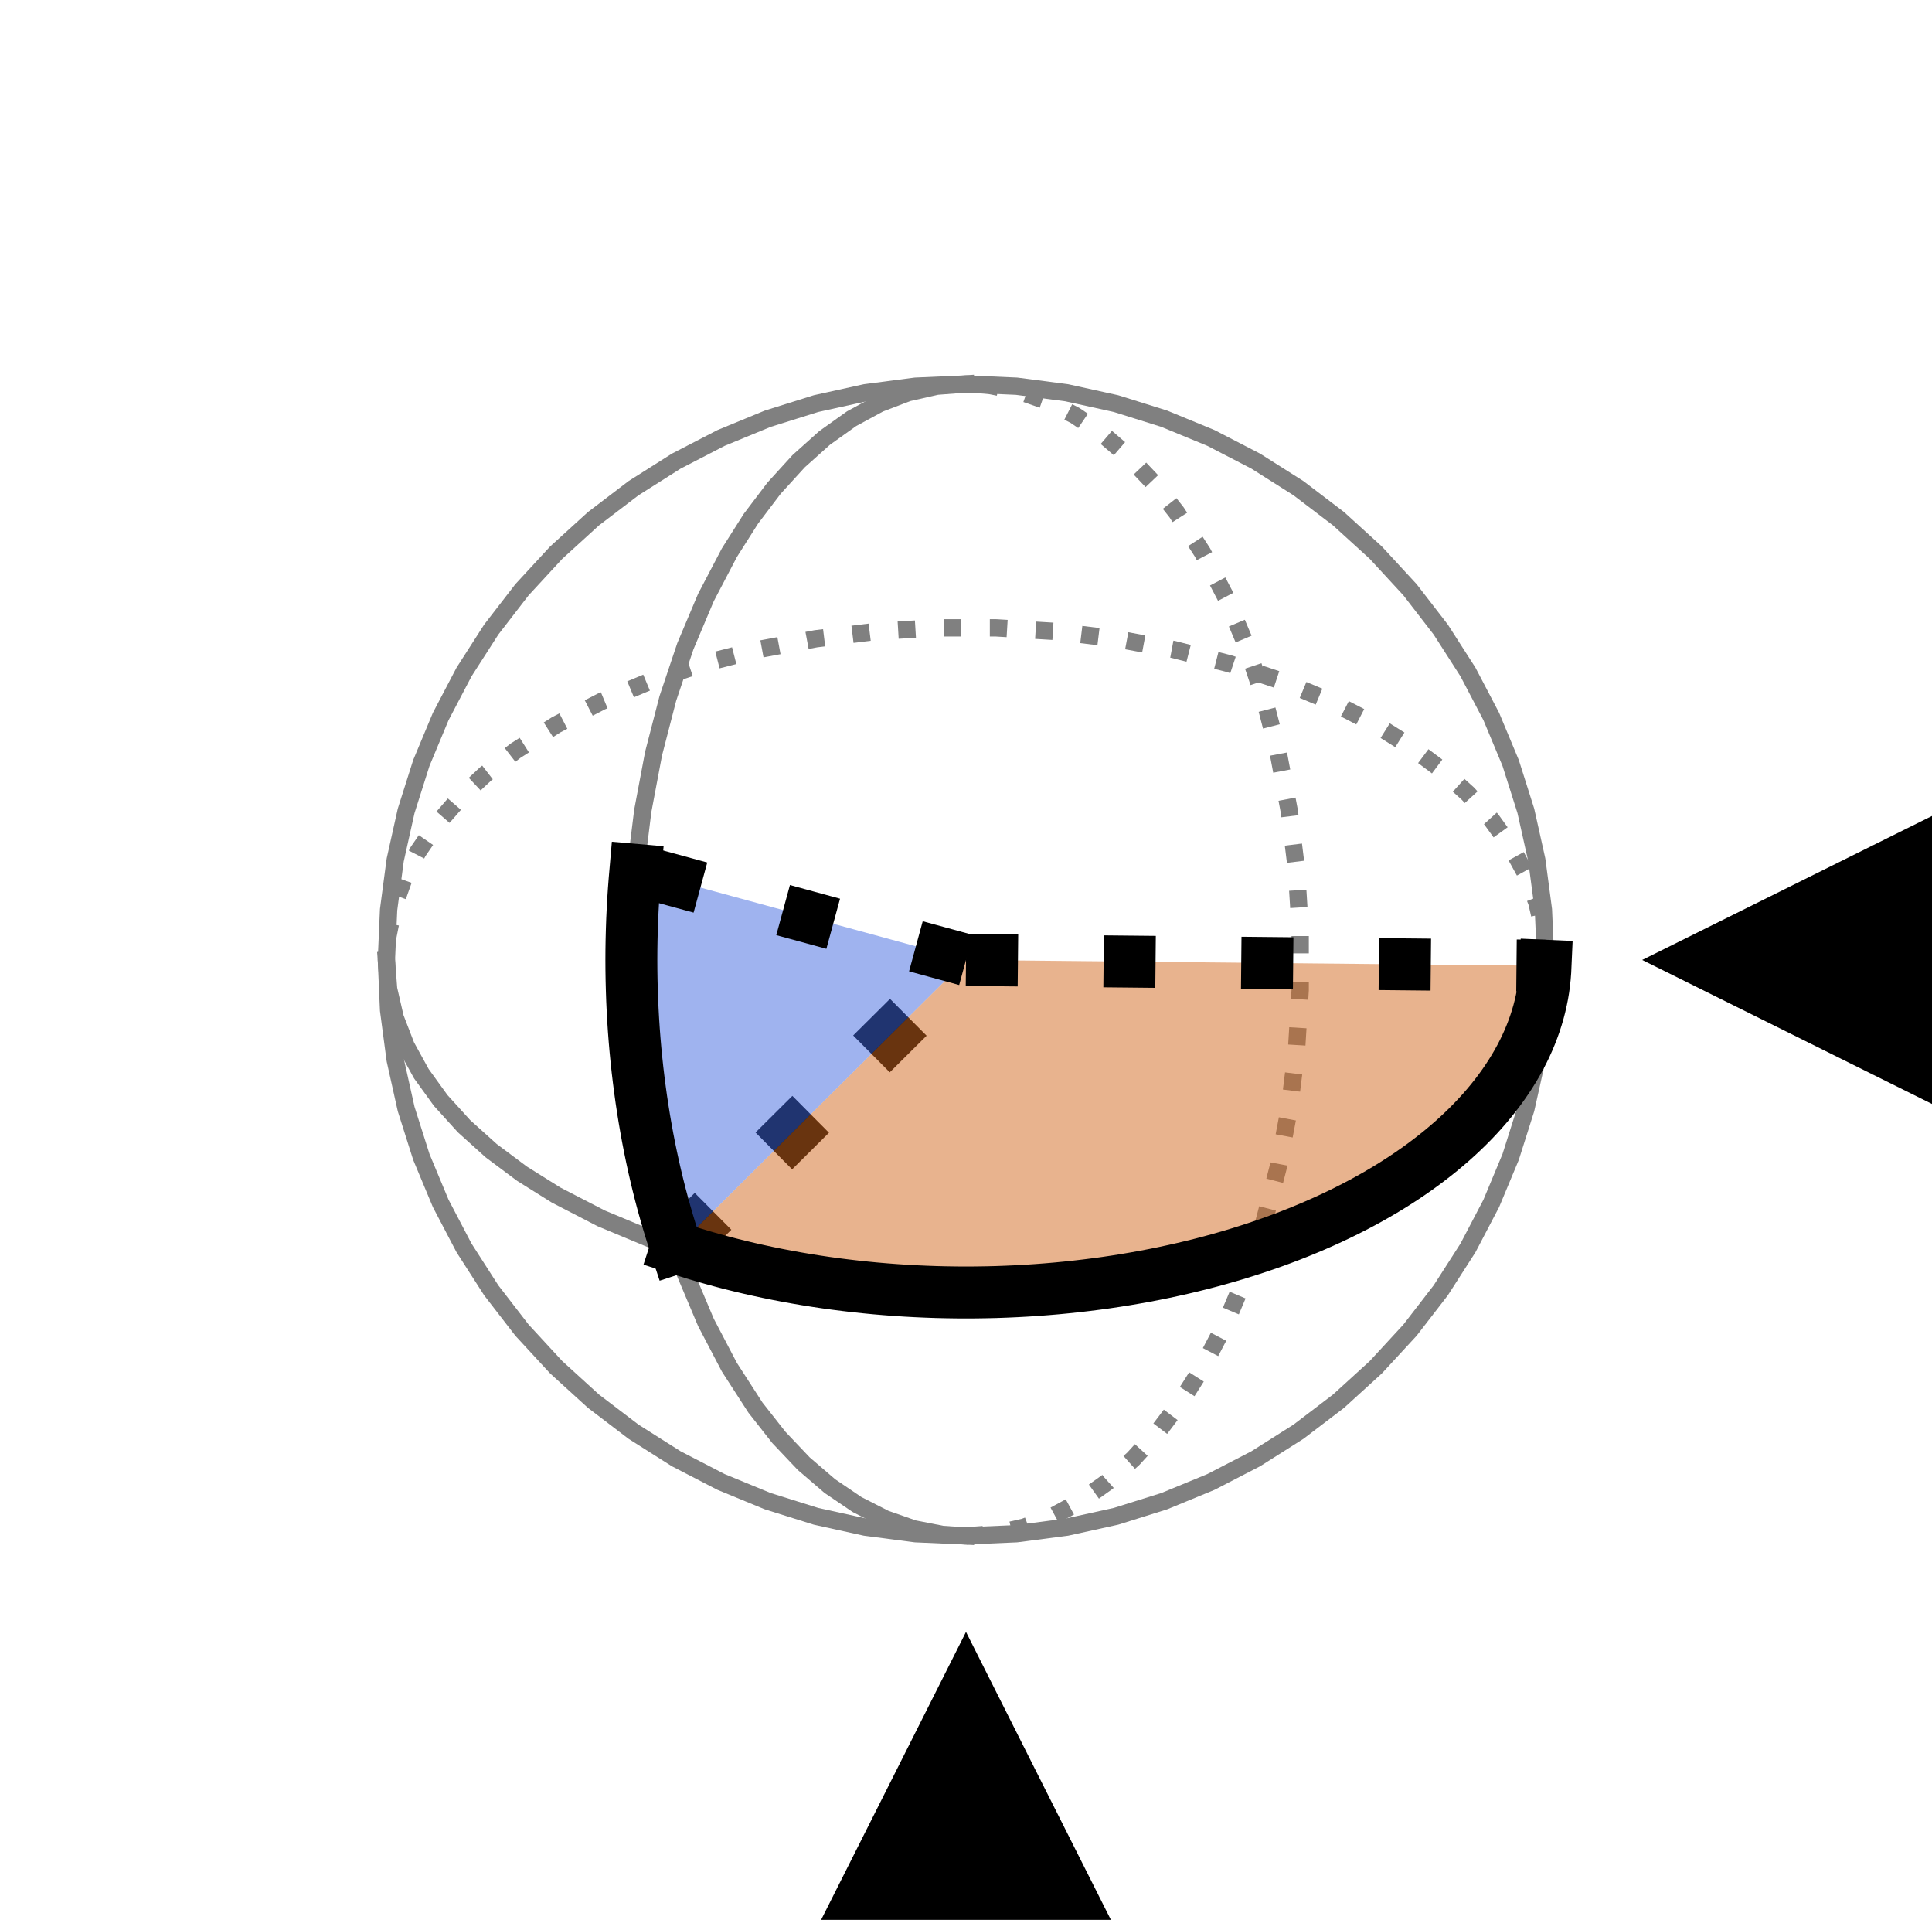
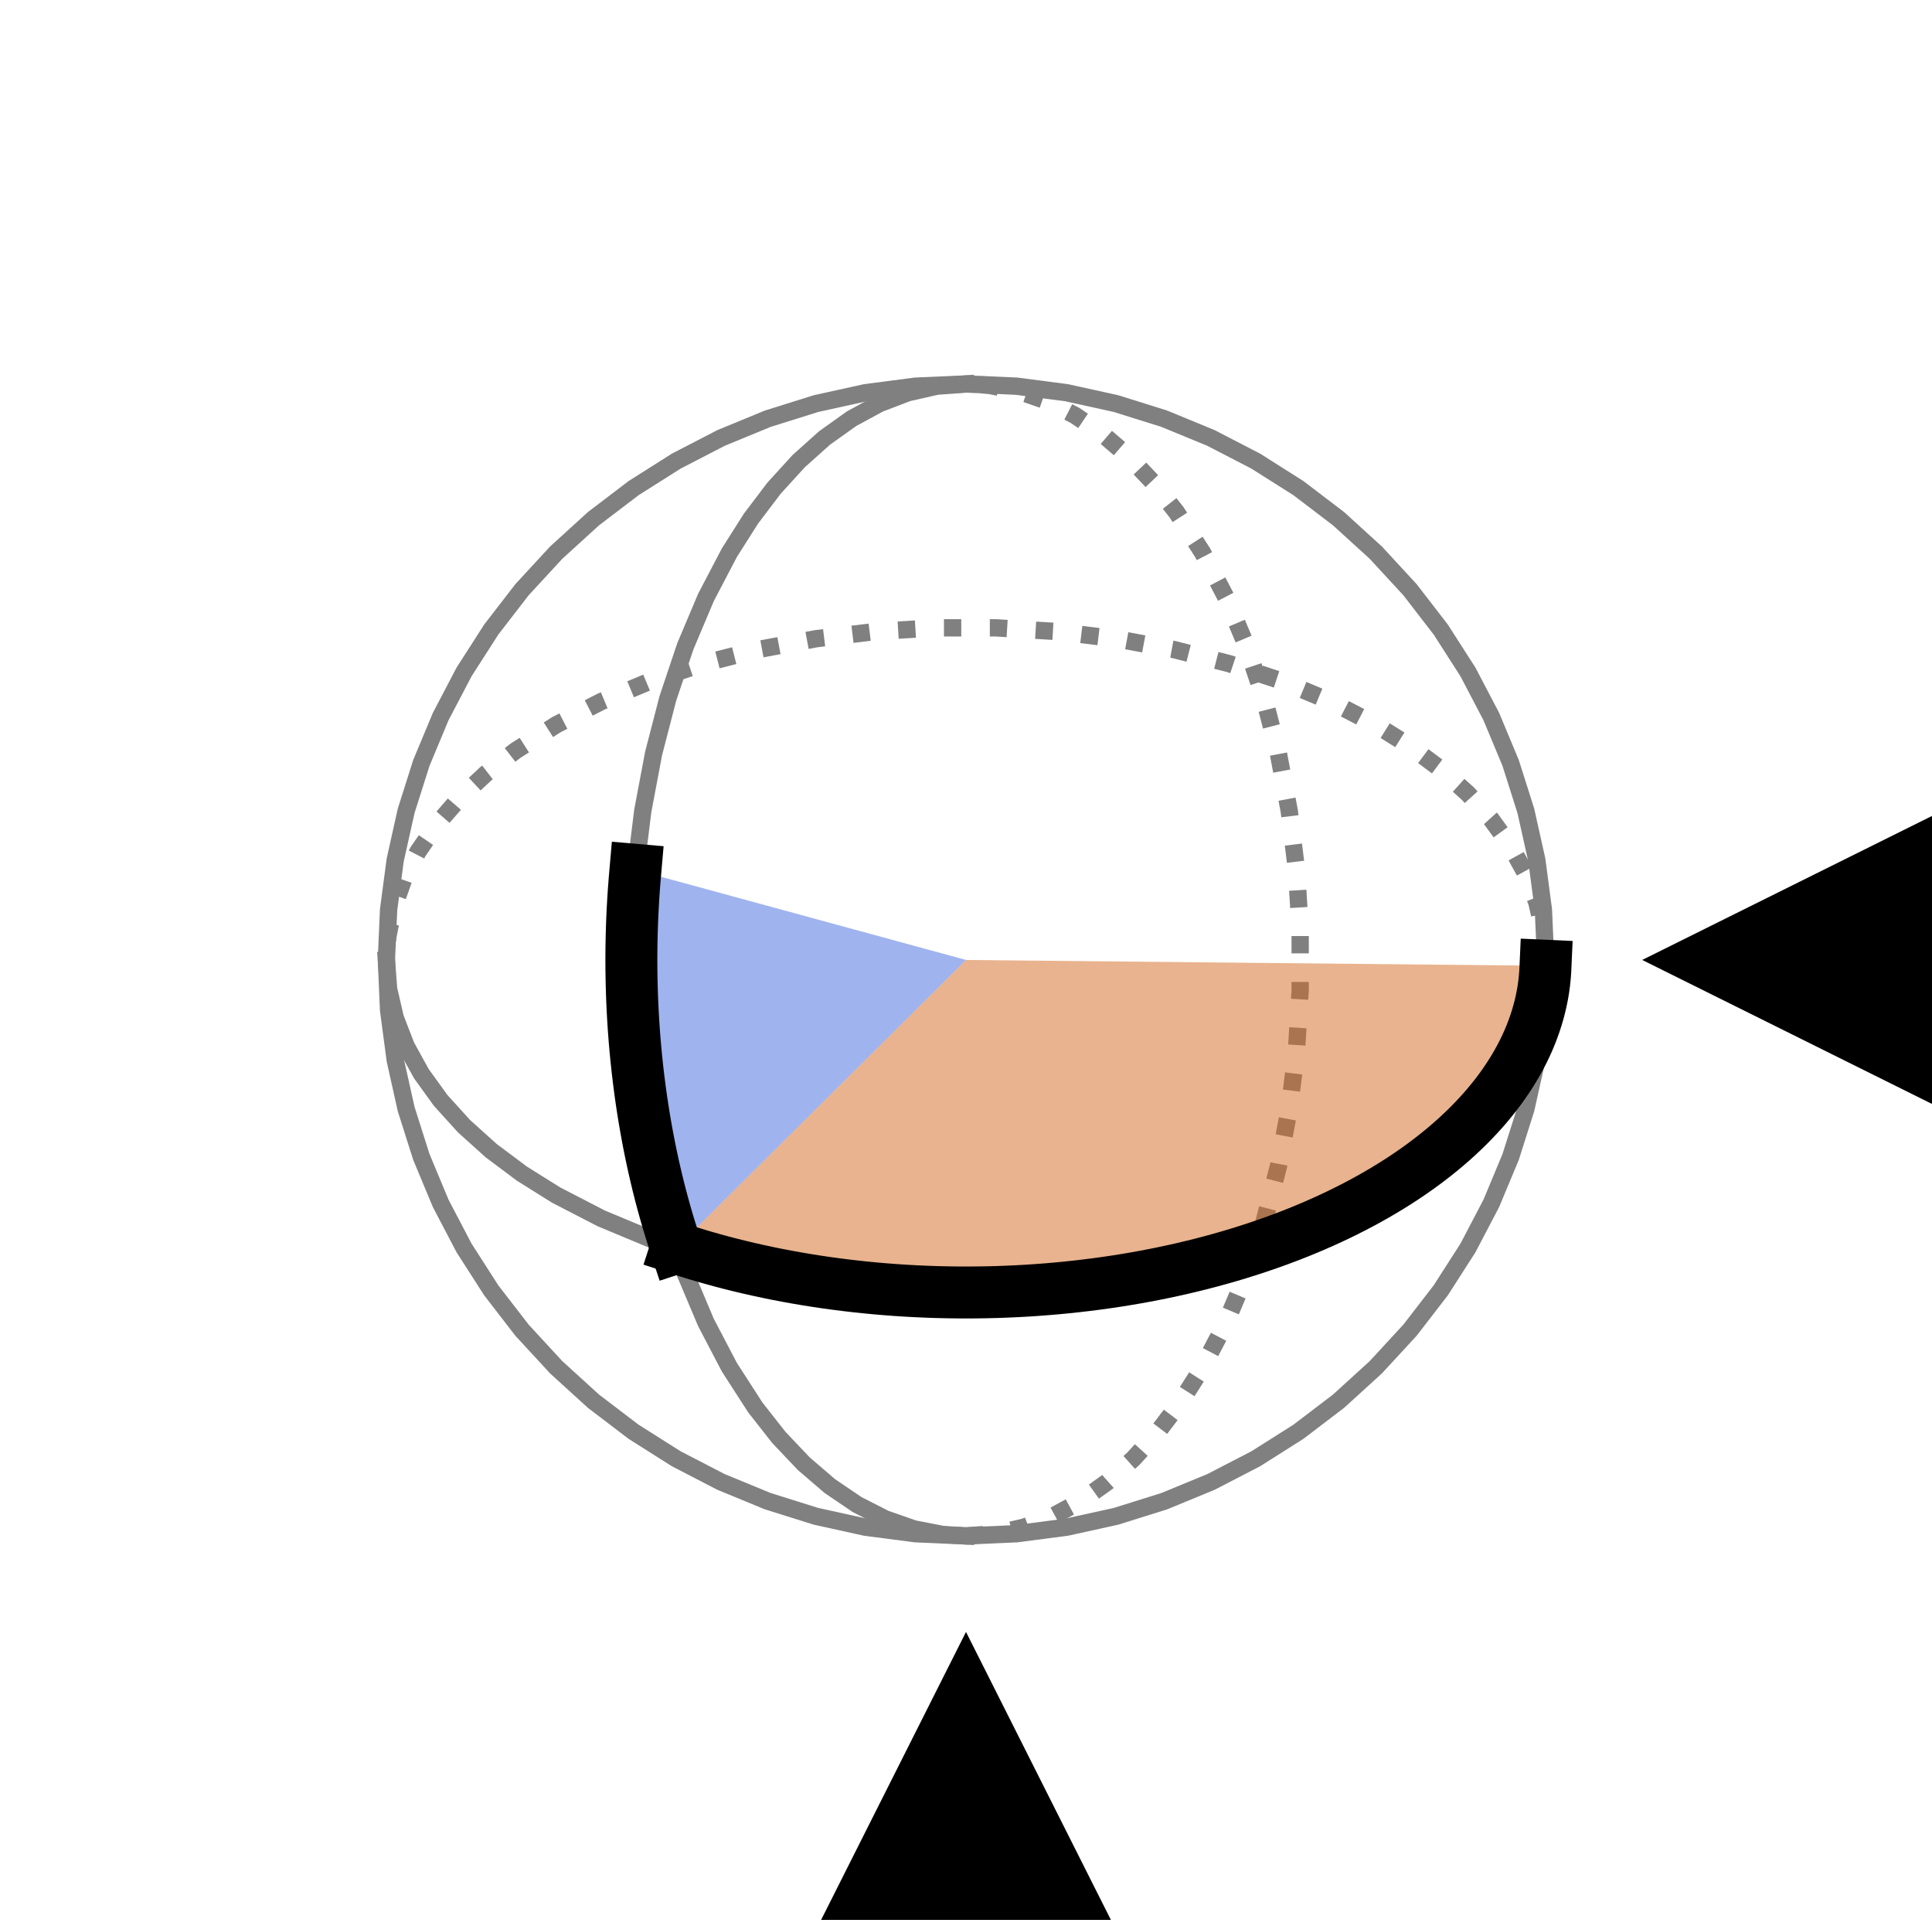
<svg xmlns="http://www.w3.org/2000/svg" xmlns:xlink="http://www.w3.org/1999/xlink" height="110.88pt" version="1.1" viewBox="0 0 111.6 110.88" width="111.6pt">
  <defs>
    <style type="text/css">
            *{stroke-linecap:butt;stroke-linejoin:round;}
        </style>
  </defs>
  <g id="figure_1">
    <g id="patch_1">
      <path d="M 0 110.88 L 111.6 110.88 L 111.6 0 L 0 0 z" style="fill:none;" />
    </g>
    <g id="axes_1">
      <g id="line2d_1">
-         <path clip-path="url(#pe282746fa3)" d="M 89.28 55.44 L 89.153 53.766 L 88.771 52.105 L 88.139 50.469 L 87.261 48.872 L 86.143 47.324 L 84.795 45.838 L 83.225 44.424 L 81.447 43.095 L 79.474 41.86 L 76.87 40.515 L 74.035 39.333 L 71 38.328 L 67.798 37.511 L 64.465 36.889 L 61.037 36.471 L 57.552 36.261 L 54.048 36.261 L 50.563 36.471 L 47.135 36.889 L 43.802 37.511 L 40.6 38.328 L 37.565 39.333 L 34.73 40.515 L 32.126 41.86 L 29.781 43.354 L 28.044 44.701 L 26.518 46.129 L 25.214 47.629 L 24.144 49.187 L 23.314 50.794 L 22.732 52.436 L 22.402 54.1 L 22.325 55.105 L 22.325 55.105 " style="fill:none;stroke:#808080;stroke-dasharray:1,1.65;stroke-dashoffset:0;" />
+         <path clip-path="url(#pa6cee4a579)" d="M 89.28 55.44 L 89.153 53.766 L 88.771 52.105 L 88.139 50.469 L 87.261 48.872 L 86.143 47.324 L 84.795 45.838 L 83.225 44.424 L 81.447 43.095 L 79.474 41.86 L 76.87 40.515 L 74.035 39.333 L 71 38.328 L 67.798 37.511 L 64.465 36.889 L 61.037 36.471 L 57.552 36.261 L 54.048 36.261 L 50.563 36.471 L 47.135 36.889 L 43.802 37.511 L 40.6 38.328 L 37.565 39.333 L 34.73 40.515 L 32.126 41.86 L 29.781 43.354 L 28.044 44.701 L 26.518 46.129 L 25.214 47.629 L 24.144 49.187 L 23.314 50.794 L 22.732 52.436 L 22.402 54.1 L 22.325 55.105 L 22.325 55.105 " style="fill:none;stroke:#808080;stroke-dasharray:1,1.65;stroke-dashoffset:0;" />
      </g>
      <g id="line2d_2">
-         <path clip-path="url(#pe282746fa3)" d="M 22.32 55.44 L 22.447 57.114 L 22.829 58.775 L 23.461 60.411 L 24.339 62.008 L 25.457 63.556 L 26.805 65.042 L 28.375 66.456 L 30.153 67.785 L 32.126 69.02 L 34.73 70.365 L 37.565 71.547 L 40.6 72.552 L 43.802 73.369 L 47.135 73.991 L 50.563 74.409 L 54.048 74.619 L 57.552 74.619 L 61.037 74.409 L 64.465 73.991 L 67.798 73.369 L 71 72.552 L 74.035 71.547 L 76.87 70.365 L 79.474 69.02 L 81.819 67.526 L 83.556 66.179 L 85.082 64.751 L 86.386 63.251 L 87.456 61.693 L 88.286 60.086 L 88.868 58.444 L 89.198 56.78 L 89.28 55.44 L 89.28 55.44 " style="fill:none;stroke:#808080;stroke-linecap:square;" />
+         <path clip-path="url(#pa6cee4a579)" d="M 22.32 55.44 L 22.447 57.114 L 22.829 58.775 L 23.461 60.411 L 24.339 62.008 L 25.457 63.556 L 26.805 65.042 L 28.375 66.456 L 30.153 67.785 L 32.126 69.02 L 34.73 70.365 L 37.565 71.547 L 40.6 72.552 L 43.802 73.369 L 47.135 73.991 L 50.563 74.409 L 54.048 74.619 L 57.552 74.619 L 61.037 74.409 L 64.465 73.991 L 67.798 73.369 L 71 72.552 L 74.035 71.547 L 76.87 70.365 L 79.474 69.02 L 81.819 67.526 L 83.556 66.179 L 85.082 64.751 L 86.386 63.251 L 87.456 61.693 L 88.286 60.086 L 88.868 58.444 L 89.198 56.78 L 89.28 55.44 L 89.28 55.44 " style="fill:none;stroke:#808080;stroke-linecap:square;" />
      </g>
      <g id="line2d_3">
-         <path clip-path="url(#pe282746fa3)" d="M 55.8 88.704 L 57.485 88.577 L 59.157 88.199 L 60.803 87.571 L 62.411 86.698 L 63.969 85.587 L 65.465 84.247 L 66.887 82.688 L 68.225 80.922 L 69.468 78.961 L 70.822 76.374 L 72.011 73.557 L 73.023 70.542 L 73.846 67.361 L 74.471 64.049 L 74.892 60.644 L 75.103 57.181 L 75.103 53.699 L 74.892 50.236 L 74.471 46.831 L 73.846 43.519 L 73.023 40.338 L 72.011 37.323 L 70.822 34.506 L 69.468 31.919 L 67.965 29.589 L 66.609 27.863 L 65.171 26.347 L 63.662 25.052 L 62.093 23.988 L 60.476 23.164 L 58.824 22.586 L 57.148 22.257 L 56.137 22.181 L 56.137 22.181 " style="fill:none;stroke:#808080;stroke-dasharray:1,1.65;stroke-dashoffset:0;" />
+         <path clip-path="url(#pa6cee4a579)" d="M 55.8 88.704 L 57.485 88.577 L 59.157 88.199 L 60.803 87.571 L 62.411 86.698 L 63.969 85.587 L 65.465 84.247 L 66.887 82.688 L 68.225 80.922 L 69.468 78.961 L 70.822 76.374 L 72.011 73.557 L 73.023 70.542 L 73.846 67.361 L 74.471 64.049 L 74.892 60.644 L 75.103 57.181 L 75.103 53.699 L 74.892 50.236 L 74.471 46.831 L 73.846 43.519 L 73.023 40.338 L 72.011 37.323 L 70.822 34.506 L 69.468 31.919 L 67.965 29.589 L 66.609 27.863 L 65.171 26.347 L 63.662 25.052 L 62.093 23.988 L 60.476 23.164 L 58.824 22.586 L 57.148 22.257 L 56.137 22.181 L 56.137 22.181 " style="fill:none;stroke:#808080;stroke-dasharray:1,1.65;stroke-dashoffset:0;" />
      </g>
      <g id="line2d_4">
-         <path clip-path="url(#pe282746fa3)" d="M 55.8 22.176 L 54.115 22.303 L 52.443 22.681 L 50.797 23.309 L 49.189 24.182 L 47.631 25.293 L 46.135 26.633 L 44.713 28.192 L 43.375 29.958 L 42.132 31.919 L 40.778 34.506 L 39.589 37.323 L 38.577 40.338 L 37.754 43.519 L 37.129 46.831 L 36.708 50.236 L 36.497 53.699 L 36.497 57.181 L 36.708 60.644 L 37.129 64.049 L 37.754 67.361 L 38.577 70.542 L 39.589 73.557 L 40.778 76.374 L 42.132 78.961 L 43.635 81.291 L 44.991 83.017 L 46.429 84.533 L 47.938 85.828 L 49.507 86.892 L 51.124 87.716 L 52.776 88.294 L 54.452 88.623 L 55.8 88.704 L 55.8 88.704 " style="fill:none;stroke:#808080;stroke-linecap:square;" />
+         <path clip-path="url(#pa6cee4a579)" d="M 55.8 22.176 L 54.115 22.303 L 52.443 22.681 L 50.797 23.309 L 49.189 24.182 L 47.631 25.293 L 46.135 26.633 L 44.713 28.192 L 43.375 29.958 L 42.132 31.919 L 40.778 34.506 L 39.589 37.323 L 38.577 40.338 L 37.754 43.519 L 37.129 46.831 L 36.708 50.236 L 36.497 53.699 L 36.497 57.181 L 36.708 60.644 L 37.129 64.049 L 37.754 67.361 L 38.577 70.542 L 39.589 73.557 L 40.778 76.374 L 42.132 78.961 L 43.635 81.291 L 44.991 83.017 L 46.429 84.533 L 47.938 85.828 L 49.507 86.892 L 51.124 87.716 L 52.776 88.294 L 54.452 88.623 L 55.8 88.704 L 55.8 88.704 " style="fill:none;stroke:#808080;stroke-linecap:square;" />
      </g>
      <g id="line2d_5">
-         <path clip-path="url(#pe282746fa3)" d="M 89.28 55.44 L 89.153 52.541 L 88.771 49.664 L 88.139 46.831 L 87.261 44.063 L 86.143 41.382 L 84.795 38.808 L 83.225 36.361 L 81.447 34.058 L 79.474 31.919 L 77.321 29.958 L 75.003 28.192 L 72.54 26.633 L 69.949 25.293 L 67.251 24.182 L 64.465 23.309 L 61.614 22.681 L 58.718 22.303 L 55.8 22.176 L 52.882 22.303 L 49.986 22.681 L 47.135 23.309 L 44.349 24.182 L 41.651 25.293 L 39.06 26.633 L 36.597 28.192 L 34.279 29.958 L 32.126 31.919 L 30.153 34.058 L 28.375 36.361 L 26.805 38.808 L 25.457 41.382 L 24.339 44.063 L 23.461 46.831 L 22.829 49.664 L 22.447 52.541 L 22.32 55.44 L 22.447 58.339 L 22.829 61.216 L 23.461 64.049 L 24.339 66.817 L 25.457 69.498 L 26.805 72.072 L 28.375 74.519 L 30.153 76.822 L 32.126 78.961 L 34.279 80.922 L 36.597 82.688 L 39.06 84.247 L 41.651 85.587 L 44.349 86.698 L 47.135 87.571 L 49.986 88.199 L 52.882 88.577 L 55.8 88.704 L 58.718 88.577 L 61.614 88.199 L 64.465 87.571 L 67.251 86.698 L 69.949 85.587 L 72.54 84.247 L 75.003 82.688 L 77.321 80.922 L 79.474 78.961 L 81.447 76.822 L 83.225 74.519 L 84.795 72.072 L 86.143 69.498 L 87.261 66.817 L 88.139 64.049 L 88.771 61.216 L 89.153 58.339 L 89.28 55.44 L 89.28 55.44 " style="fill:none;stroke:#808080;stroke-linecap:square;" />
+         <path clip-path="url(#pa6cee4a579)" d="M 89.28 55.44 L 89.153 52.541 L 88.771 49.664 L 88.139 46.831 L 87.261 44.063 L 86.143 41.382 L 84.795 38.808 L 83.225 36.361 L 81.447 34.058 L 79.474 31.919 L 77.321 29.958 L 75.003 28.192 L 72.54 26.633 L 69.949 25.293 L 67.251 24.182 L 64.465 23.309 L 61.614 22.681 L 58.718 22.303 L 55.8 22.176 L 52.882 22.303 L 49.986 22.681 L 47.135 23.309 L 44.349 24.182 L 41.651 25.293 L 39.06 26.633 L 36.597 28.192 L 34.279 29.958 L 32.126 31.919 L 30.153 34.058 L 28.375 36.361 L 26.805 38.808 L 25.457 41.382 L 24.339 44.063 L 23.461 46.831 L 22.829 49.664 L 22.447 52.541 L 22.32 55.44 L 22.447 58.339 L 22.829 61.216 L 23.461 64.049 L 24.339 66.817 L 25.457 69.498 L 26.805 72.072 L 28.375 74.519 L 30.153 76.822 L 32.126 78.961 L 34.279 80.922 L 36.597 82.688 L 39.06 84.247 L 41.651 85.587 L 44.349 86.698 L 47.135 87.571 L 49.986 88.199 L 52.882 88.577 L 55.8 88.704 L 58.718 88.577 L 61.614 88.199 L 64.465 87.571 L 67.251 86.698 L 69.949 85.587 L 72.54 84.247 L 75.003 82.688 L 77.321 80.922 L 79.474 78.961 L 81.447 76.822 L 83.225 74.519 L 84.795 72.072 L 86.143 69.498 L 87.261 66.817 L 88.139 64.049 L 88.771 61.216 L 89.153 58.339 L 89.28 55.44 L 89.28 55.44 " style="fill:none;stroke:#808080;stroke-linecap:square;" />
+       </g>
+       <g id="PolyCollection_1">
+         <path clip-path="url(#pa6cee4a579)" d="M 39.06 72.072 L 39.06 72.072 L 39.569 72.237 L 40.082 72.397 L 40.6 72.552 L 41.123 72.701 L 41.651 72.846 L 42.182 72.985 L 42.718 73.118 L 43.258 73.247 L 43.802 73.369 L 44.349 73.487 L 44.9 73.599 L 45.454 73.705 L 46.011 73.806 L 46.572 73.901 L 47.135 73.991 L 47.7 74.075 L 48.269 74.153 L 48.839 74.225 L 49.412 74.292 L 49.986 74.353 L 50.563 74.409 L 51.14 74.458 L 51.72 74.502 L 52.3 74.54 L 52.882 74.572 L 53.465 74.598 L 54.048 74.619 L 54.632 74.633 L 55.216 74.642 L 55.8 74.645 L 56.384 74.642 L 56.968 74.633 L 57.552 74.619 L 58.135 74.598 L 58.718 74.572 L 59.3 74.54 L 59.88 74.502 L 60.46 74.458 L 61.037 74.409 L 61.614 74.353 L 62.188 74.292 L 62.761 74.225 L 63.331 74.153 L 63.9 74.075 L 64.465 73.991 L 65.028 73.901 L 65.589 73.806 L 66.146 73.705 L 66.7 73.599 L 67.251 73.487 L 67.798 73.369 L 68.342 73.247 L 68.882 73.118 L 69.418 72.985 L 69.949 72.846 L 70.477 72.701 L 71 72.552 L 71.518 72.397 L 72.031 72.237 L 72.54 72.072 L 73.043 71.902 L 73.542 71.727 L 74.035 71.547 L 74.522 71.362 L 75.003 71.172 L 75.479 70.977 L 75.949 70.778 L 76.412 70.574 L 76.87 70.365 L 77.321 70.152 L 77.765 69.934 L 78.202 69.712 L 78.633 69.486 L 79.057 69.255 L 79.474 69.02 L 79.883 68.781 L 80.286 68.538 L 80.68 68.291 L 81.068 68.04 L 81.447 67.785 L 81.819 67.526 L 82.183 67.264 L 82.538 66.998 L 82.886 66.728 L 83.225 66.456 L 83.556 66.179 L 83.879 65.9 L 84.193 65.617 L 84.498 65.331 L 84.795 65.042 L 85.082 64.751 L 85.361 64.456 L 85.631 64.159 L 85.892 63.859 L 86.143 63.556 L 86.386 63.251 L 86.619 62.944 L 86.842 62.634 L 87.056 62.322 L 87.261 62.008 L 87.456 61.693 L 87.641 61.375 L 87.817 61.055 L 87.983 60.734 L 88.139 60.411 L 88.286 60.086 L 88.422 59.76 L 88.548 59.433 L 88.665 59.104 L 88.771 58.775 L 88.868 58.444 L 88.954 58.113 L 89.03 57.78 L 89.097 57.447 L 89.153 57.114 L 89.198 56.78 L 89.234 56.445 L 89.26 56.11 L 89.275 55.775 L 89.275 55.775 L 89.275 55.775 L 89.26 55.775 L 89.234 55.775 L 89.198 55.774 L 89.153 55.774 L 89.097 55.773 L 89.03 55.773 L 88.954 55.772 L 88.868 55.771 L 88.771 55.77 L 88.665 55.769 L 88.548 55.768 L 88.422 55.767 L 88.286 55.765 L 88.139 55.764 L 87.983 55.762 L 87.817 55.761 L 87.641 55.759 L 87.456 55.757 L 87.261 55.755 L 87.056 55.753 L 86.842 55.751 L 86.619 55.749 L 86.386 55.746 L 86.143 55.744 L 85.892 55.741 L 85.631 55.739 L 85.361 55.736 L 85.082 55.733 L 84.795 55.73 L 84.498 55.727 L 84.193 55.724 L 83.879 55.721 L 83.556 55.718 L 83.225 55.715 L 82.886 55.711 L 82.538 55.708 L 82.183 55.704 L 81.819 55.701 L 81.447 55.697 L 81.068 55.693 L 80.68 55.689 L 80.286 55.685 L 79.883 55.681 L 79.474 55.677 L 79.057 55.673 L 78.633 55.669 L 78.202 55.664 L 77.765 55.66 L 77.321 55.655 L 76.87 55.651 L 76.412 55.646 L 75.949 55.642 L 75.479 55.637 L 75.003 55.632 L 74.522 55.627 L 74.035 55.623 L 73.542 55.618 L 73.043 55.613 L 72.54 55.608 L 72.031 55.603 L 71.518 55.597 L 71 55.592 L 70.477 55.587 L 69.949 55.582 L 69.418 55.576 L 68.882 55.571 L 68.342 55.566 L 67.798 55.56 L 67.251 55.555 L 66.7 55.549 L 66.146 55.544 L 65.589 55.538 L 65.028 55.532 L 64.465 55.527 L 63.9 55.521 L 63.331 55.515 L 62.761 55.51 L 62.188 55.504 L 61.614 55.498 L 61.037 55.492 L 60.46 55.487 L 59.88 55.481 L 59.3 55.475 L 58.718 55.469 L 58.135 55.463 L 57.552 55.458 L 56.968 55.452 L 56.384 55.446 L 55.8 55.44 L 55.216 56.021 L 54.632 56.601 L 54.048 57.181 L 53.465 57.76 L 52.882 58.339 L 52.3 58.917 L 51.72 59.494 L 51.14 60.069 L 50.563 60.644 L 49.986 61.216 L 49.412 61.787 L 48.839 62.356 L 48.269 62.923 L 47.7 63.487 L 47.135 64.049 L 46.572 64.609 L 46.011 65.165 L 45.454 65.719 L 44.9 66.27 L 44.349 66.817 L 43.802 67.361 L 43.258 67.901 L 42.718 68.437 L 42.182 68.97 L 41.651 69.498 L 41.123 70.022 L 40.6 70.542 L 40.082 71.057 L 39.569 71.567 L 39.06 72.072 z" style="fill:#d2691e;fill-opacity:0.5;" />
+       </g>
+       <g id="PolyCollection_2">
+         <path clip-path="url(#pa6cee4a579)" d="M 39.06 72.072 L 39.06 72.072 L 38.894 71.567 L 38.733 71.057 L 38.577 70.542 L 38.427 70.022 L 38.281 69.498 L 38.141 68.97 L 38.007 68.437 L 37.878 67.901 L 37.754 67.361 L 37.636 66.817 L 37.523 66.27 L 37.416 65.719 L 37.315 65.165 L 37.219 64.609 L 37.129 64.049 L 37.044 63.487 L 36.966 62.923 L 36.893 62.356 L 36.825 61.787 L 36.764 61.216 L 36.708 60.644 L 36.658 60.069 L 36.614 59.494 L 36.576 58.917 L 36.544 58.339 L 36.517 57.76 L 36.497 57.181 L 36.482 56.601 L 36.473 56.021 L 36.47 55.44 L 36.473 54.859 L 36.482 54.279 L 36.497 53.699 L 36.517 53.12 L 36.544 52.541 L 36.576 51.963 L 36.614 51.386 L 36.658 50.811 L 36.708 50.236 L 55.8 55.44 L 55.8 55.44 L 55.8 55.44 L 36.708 74.409 L 36.658 74.458 L 36.614 74.502 L 36.576 74.54 L 36.544 74.572 L 36.517 74.598 L 36.497 74.619 L 36.482 74.633 L 36.473 74.642 L 36.47 74.645 L 36.473 74.642 L 36.482 74.633 L 36.497 74.619 L 36.517 74.598 L 36.544 74.572 L 36.576 74.54 L 36.614 74.502 L 36.658 74.458 L 36.708 74.409 L 36.764 74.353 L 36.825 74.292 L 36.893 74.225 L 36.966 74.153 L 37.044 74.075 L 37.129 73.991 L 37.219 73.901 L 37.315 73.806 L 37.416 73.705 L 37.523 73.599 L 37.636 73.487 L 37.754 73.369 L 37.878 73.247 L 38.007 73.118 L 38.141 72.985 L 38.281 72.846 L 38.427 72.701 L 38.577 72.552 L 38.733 72.397 L 38.894 72.237 L 39.06 72.072 z" style="fill:#4169e1;fill-opacity:0.5;" />
      </g>
      <g id="line2d_6">
-         <path clip-path="url(#pe282746fa3)" d="M 39.06 72.072 L 55.8 55.44 " style="fill:none;stroke:#000000;stroke-dasharray:3,4.95;stroke-dashoffset:0;stroke-width:3;" />
-       </g>
-       <g id="PolyCollection_1">
-         <path clip-path="url(#pe282746fa3)" d="M 39.06 72.072 L 39.06 72.072 L 39.569 72.237 L 40.082 72.397 L 40.6 72.552 L 41.123 72.701 L 41.651 72.846 L 42.182 72.985 L 42.718 73.118 L 43.258 73.247 L 43.802 73.369 L 44.349 73.487 L 44.9 73.599 L 45.454 73.705 L 46.011 73.806 L 46.572 73.901 L 47.135 73.991 L 47.7 74.075 L 48.269 74.153 L 48.839 74.225 L 49.412 74.292 L 49.986 74.353 L 50.563 74.409 L 51.14 74.458 L 51.72 74.502 L 52.3 74.54 L 52.882 74.572 L 53.465 74.598 L 54.048 74.619 L 54.632 74.633 L 55.216 74.642 L 55.8 74.645 L 56.384 74.642 L 56.968 74.633 L 57.552 74.619 L 58.135 74.598 L 58.718 74.572 L 59.3 74.54 L 59.88 74.502 L 60.46 74.458 L 61.037 74.409 L 61.614 74.353 L 62.188 74.292 L 62.761 74.225 L 63.331 74.153 L 63.9 74.075 L 64.465 73.991 L 65.028 73.901 L 65.589 73.806 L 66.146 73.705 L 66.7 73.599 L 67.251 73.487 L 67.798 73.369 L 68.342 73.247 L 68.882 73.118 L 69.418 72.985 L 69.949 72.846 L 70.477 72.701 L 71 72.552 L 71.518 72.397 L 72.031 72.237 L 72.54 72.072 L 73.043 71.902 L 73.542 71.727 L 74.035 71.547 L 74.522 71.362 L 75.003 71.172 L 75.479 70.977 L 75.949 70.778 L 76.412 70.574 L 76.87 70.365 L 77.321 70.152 L 77.765 69.934 L 78.202 69.712 L 78.633 69.486 L 79.057 69.255 L 79.474 69.02 L 79.883 68.781 L 80.286 68.538 L 80.68 68.291 L 81.068 68.04 L 81.447 67.785 L 81.819 67.526 L 82.183 67.264 L 82.538 66.998 L 82.886 66.728 L 83.225 66.456 L 83.556 66.179 L 83.879 65.9 L 84.193 65.617 L 84.498 65.331 L 84.795 65.042 L 85.082 64.751 L 85.361 64.456 L 85.631 64.159 L 85.892 63.859 L 86.143 63.556 L 86.386 63.251 L 86.619 62.944 L 86.842 62.634 L 87.056 62.322 L 87.261 62.008 L 87.456 61.693 L 87.641 61.375 L 87.817 61.055 L 87.983 60.734 L 88.139 60.411 L 88.286 60.086 L 88.422 59.76 L 88.548 59.433 L 88.665 59.104 L 88.771 58.775 L 88.868 58.444 L 88.954 58.113 L 89.03 57.78 L 89.097 57.447 L 89.153 57.114 L 89.198 56.78 L 89.234 56.445 L 89.26 56.11 L 89.275 55.775 L 89.275 55.775 L 89.275 55.775 L 89.26 55.775 L 89.234 55.775 L 89.198 55.774 L 89.153 55.774 L 89.097 55.773 L 89.03 55.773 L 88.954 55.772 L 88.868 55.771 L 88.771 55.77 L 88.665 55.769 L 88.548 55.768 L 88.422 55.767 L 88.286 55.765 L 88.139 55.764 L 87.983 55.762 L 87.817 55.761 L 87.641 55.759 L 87.456 55.757 L 87.261 55.755 L 87.056 55.753 L 86.842 55.751 L 86.619 55.749 L 86.386 55.746 L 86.143 55.744 L 85.892 55.741 L 85.631 55.739 L 85.361 55.736 L 85.082 55.733 L 84.795 55.73 L 84.498 55.727 L 84.193 55.724 L 83.879 55.721 L 83.556 55.718 L 83.225 55.715 L 82.886 55.711 L 82.538 55.708 L 82.183 55.704 L 81.819 55.701 L 81.447 55.697 L 81.068 55.693 L 80.68 55.689 L 80.286 55.685 L 79.883 55.681 L 79.474 55.677 L 79.057 55.673 L 78.633 55.669 L 78.202 55.664 L 77.765 55.66 L 77.321 55.655 L 76.87 55.651 L 76.412 55.646 L 75.949 55.642 L 75.479 55.637 L 75.003 55.632 L 74.522 55.627 L 74.035 55.623 L 73.542 55.618 L 73.043 55.613 L 72.54 55.608 L 72.031 55.603 L 71.518 55.597 L 71 55.592 L 70.477 55.587 L 69.949 55.582 L 69.418 55.576 L 68.882 55.571 L 68.342 55.566 L 67.798 55.56 L 67.251 55.555 L 66.7 55.549 L 66.146 55.544 L 65.589 55.538 L 65.028 55.532 L 64.465 55.527 L 63.9 55.521 L 63.331 55.515 L 62.761 55.51 L 62.188 55.504 L 61.614 55.498 L 61.037 55.492 L 60.46 55.487 L 59.88 55.481 L 59.3 55.475 L 58.718 55.469 L 58.135 55.463 L 57.552 55.458 L 56.968 55.452 L 56.384 55.446 L 55.8 55.44 L 55.216 56.021 L 54.632 56.601 L 54.048 57.181 L 53.465 57.76 L 52.882 58.339 L 52.3 58.917 L 51.72 59.494 L 51.14 60.069 L 50.563 60.644 L 49.986 61.216 L 49.412 61.787 L 48.839 62.356 L 48.269 62.923 L 47.7 63.487 L 47.135 64.049 L 46.572 64.609 L 46.011 65.165 L 45.454 65.719 L 44.9 66.27 L 44.349 66.817 L 43.802 67.361 L 43.258 67.901 L 42.718 68.437 L 42.182 68.97 L 41.651 69.498 L 41.123 70.022 L 40.6 70.542 L 40.082 71.057 L 39.569 71.567 L 39.06 72.072 z" style="fill:#d2691e;fill-opacity:0.5;" />
-       </g>
-       <g id="PolyCollection_2">
-         <path clip-path="url(#pe282746fa3)" d="M 39.06 72.072 L 39.06 72.072 L 38.894 71.567 L 38.733 71.057 L 38.577 70.542 L 38.427 70.022 L 38.281 69.498 L 38.141 68.97 L 38.007 68.437 L 37.878 67.901 L 37.754 67.361 L 37.636 66.817 L 37.523 66.27 L 37.416 65.719 L 37.315 65.165 L 37.219 64.609 L 37.129 64.049 L 37.044 63.487 L 36.966 62.923 L 36.893 62.356 L 36.825 61.787 L 36.764 61.216 L 36.708 60.644 L 36.658 60.069 L 36.614 59.494 L 36.576 58.917 L 36.544 58.339 L 36.517 57.76 L 36.497 57.181 L 36.482 56.601 L 36.473 56.021 L 36.47 55.44 L 36.473 54.859 L 36.482 54.279 L 36.497 53.699 L 36.517 53.12 L 36.544 52.541 L 36.576 51.963 L 36.614 51.386 L 36.658 50.811 L 36.708 50.236 L 55.8 55.44 L 55.8 55.44 L 55.8 55.44 L 36.708 74.409 L 36.658 74.458 L 36.614 74.502 L 36.576 74.54 L 36.544 74.572 L 36.517 74.598 L 36.497 74.619 L 36.482 74.633 L 36.473 74.642 L 36.47 74.645 L 36.473 74.642 L 36.482 74.633 L 36.497 74.619 L 36.517 74.598 L 36.544 74.572 L 36.576 74.54 L 36.614 74.502 L 36.658 74.458 L 36.708 74.409 L 36.764 74.353 L 36.825 74.292 L 36.893 74.225 L 36.966 74.153 L 37.044 74.075 L 37.129 73.991 L 37.219 73.901 L 37.315 73.806 L 37.416 73.705 L 37.523 73.599 L 37.636 73.487 L 37.754 73.369 L 37.878 73.247 L 38.007 73.118 L 38.141 72.985 L 38.281 72.846 L 38.427 72.701 L 38.577 72.552 L 38.733 72.397 L 38.894 72.237 L 39.06 72.072 z" style="fill:#4169e1;fill-opacity:0.5;" />
+         <path clip-path="url(#pa6cee4a579)" d="M 39.06 72.072 L 38.894 71.567 L 38.733 71.057 L 38.577 70.542 L 38.427 70.022 L 38.281 69.498 L 38.141 68.97 L 38.007 68.437 L 37.878 67.901 L 37.754 67.361 L 37.636 66.817 L 37.523 66.27 L 37.416 65.719 L 37.315 65.165 L 37.219 64.609 L 37.129 64.049 L 37.044 63.487 L 36.966 62.923 L 36.893 62.356 L 36.825 61.787 L 36.764 61.216 L 36.708 60.644 L 36.658 60.069 L 36.614 59.494 L 36.576 58.917 L 36.544 58.339 L 36.517 57.76 L 36.497 57.181 L 36.482 56.601 L 36.473 56.021 L 36.47 55.44 L 36.473 54.859 L 36.482 54.279 L 36.497 53.699 L 36.517 53.12 L 36.544 52.541 L 36.576 51.963 L 36.614 51.386 L 36.658 50.811 L 36.708 50.236 " style="fill:none;stroke:#000000;stroke-linecap:square;stroke-width:3;" />
      </g>
      <g id="line2d_7">
-         <path clip-path="url(#pe282746fa3)" d="M 39.06 72.072 L 38.894 71.567 L 38.733 71.057 L 38.577 70.542 L 38.427 70.022 L 38.281 69.498 L 38.141 68.97 L 38.007 68.437 L 37.878 67.901 L 37.754 67.361 L 37.636 66.817 L 37.523 66.27 L 37.416 65.719 L 37.315 65.165 L 37.219 64.609 L 37.129 64.049 L 37.044 63.487 L 36.966 62.923 L 36.893 62.356 L 36.825 61.787 L 36.764 61.216 L 36.708 60.644 L 36.658 60.069 L 36.614 59.494 L 36.576 58.917 L 36.544 58.339 L 36.517 57.76 L 36.497 57.181 L 36.482 56.601 L 36.473 56.021 L 36.47 55.44 L 36.473 54.859 L 36.482 54.279 L 36.497 53.699 L 36.517 53.12 L 36.544 52.541 L 36.576 51.963 L 36.614 51.386 L 36.658 50.811 L 36.708 50.236 " style="fill:none;stroke:#000000;stroke-linecap:square;stroke-width:3;" />
-       </g>
-       <g id="line2d_8">
-         <path clip-path="url(#pe282746fa3)" d="M 55.8 55.44 L 36.708 50.236 " style="fill:none;stroke:#000000;stroke-dasharray:3,4.95;stroke-dashoffset:0;stroke-width:3;" />
-       </g>
-       <g id="line2d_9">
-         <path clip-path="url(#pe282746fa3)" d="M 39.06 72.072 L 39.569 72.237 L 40.082 72.397 L 40.6 72.552 L 41.123 72.701 L 41.651 72.846 L 42.182 72.985 L 42.718 73.118 L 43.258 73.247 L 43.802 73.369 L 44.349 73.487 L 44.9 73.599 L 45.454 73.705 L 46.011 73.806 L 46.572 73.901 L 47.135 73.991 L 47.7 74.075 L 48.269 74.153 L 48.839 74.225 L 49.412 74.292 L 49.986 74.353 L 50.563 74.409 L 51.14 74.458 L 51.72 74.502 L 52.3 74.54 L 52.882 74.572 L 53.465 74.598 L 54.048 74.619 L 54.632 74.633 L 55.216 74.642 L 55.8 74.645 L 56.384 74.642 L 56.968 74.633 L 57.552 74.619 L 58.135 74.598 L 58.718 74.572 L 59.3 74.54 L 59.88 74.502 L 60.46 74.458 L 61.037 74.409 L 61.614 74.353 L 62.188 74.292 L 62.761 74.225 L 63.331 74.153 L 63.9 74.075 L 64.465 73.991 L 65.028 73.901 L 65.589 73.806 L 66.146 73.705 L 66.7 73.599 L 67.251 73.487 L 67.798 73.369 L 68.342 73.247 L 68.882 73.118 L 69.418 72.985 L 69.949 72.846 L 70.477 72.701 L 71 72.552 L 71.518 72.397 L 72.031 72.237 L 72.54 72.072 L 73.043 71.902 L 73.542 71.727 L 74.035 71.547 L 74.522 71.362 L 75.003 71.172 L 75.479 70.977 L 75.949 70.778 L 76.412 70.574 L 76.87 70.365 L 77.321 70.152 L 77.765 69.934 L 78.202 69.712 L 78.633 69.486 L 79.057 69.255 L 79.474 69.02 L 79.883 68.781 L 80.286 68.538 L 80.68 68.291 L 81.068 68.04 L 81.447 67.785 L 81.819 67.526 L 82.183 67.264 L 82.538 66.998 L 82.886 66.728 L 83.225 66.456 L 83.556 66.179 L 83.879 65.9 L 84.193 65.617 L 84.498 65.331 L 84.795 65.042 L 85.082 64.751 L 85.361 64.456 L 85.631 64.159 L 85.892 63.859 L 86.143 63.556 L 86.386 63.251 L 86.619 62.944 L 86.842 62.634 L 87.056 62.322 L 87.261 62.008 L 87.456 61.693 L 87.641 61.375 L 87.817 61.055 L 87.983 60.734 L 88.139 60.411 L 88.286 60.086 L 88.422 59.76 L 88.548 59.433 L 88.665 59.104 L 88.771 58.775 L 88.868 58.444 L 88.954 58.113 L 89.03 57.78 L 89.097 57.447 L 89.153 57.114 L 89.198 56.78 L 89.234 56.445 L 89.26 56.11 L 89.275 55.775 " style="fill:none;stroke:#000000;stroke-linecap:square;stroke-width:3;" />
-       </g>
-       <g id="line2d_10">
-         <path clip-path="url(#pe282746fa3)" d="M 55.8 55.44 L 89.275 55.775 " style="fill:none;stroke:#000000;stroke-dasharray:3,4.95;stroke-dashoffset:0;stroke-width:3;" />
+         <path clip-path="url(#pa6cee4a579)" d="M 39.06 72.072 L 39.569 72.237 L 40.082 72.397 L 40.6 72.552 L 41.123 72.701 L 41.651 72.846 L 42.182 72.985 L 42.718 73.118 L 43.258 73.247 L 43.802 73.369 L 44.349 73.487 L 44.9 73.599 L 45.454 73.705 L 46.011 73.806 L 46.572 73.901 L 47.135 73.991 L 47.7 74.075 L 48.269 74.153 L 48.839 74.225 L 49.412 74.292 L 49.986 74.353 L 50.563 74.409 L 51.14 74.458 L 51.72 74.502 L 52.3 74.54 L 52.882 74.572 L 53.465 74.598 L 54.048 74.619 L 54.632 74.633 L 55.216 74.642 L 55.8 74.645 L 56.384 74.642 L 56.968 74.633 L 57.552 74.619 L 58.135 74.598 L 58.718 74.572 L 59.3 74.54 L 59.88 74.502 L 60.46 74.458 L 61.037 74.409 L 61.614 74.353 L 62.188 74.292 L 62.761 74.225 L 63.331 74.153 L 63.9 74.075 L 64.465 73.991 L 65.028 73.901 L 65.589 73.806 L 66.146 73.705 L 66.7 73.599 L 67.251 73.487 L 67.798 73.369 L 68.342 73.247 L 68.882 73.118 L 69.418 72.985 L 69.949 72.846 L 70.477 72.701 L 71 72.552 L 71.518 72.397 L 72.031 72.237 L 72.54 72.072 L 73.043 71.902 L 73.542 71.727 L 74.035 71.547 L 74.522 71.362 L 75.003 71.172 L 75.479 70.977 L 75.949 70.778 L 76.412 70.574 L 76.87 70.365 L 77.321 70.152 L 77.765 69.934 L 78.202 69.712 L 78.633 69.486 L 79.057 69.255 L 79.474 69.02 L 79.883 68.781 L 80.286 68.538 L 80.68 68.291 L 81.068 68.04 L 81.447 67.785 L 81.819 67.526 L 82.183 67.264 L 82.538 66.998 L 82.886 66.728 L 83.225 66.456 L 83.556 66.179 L 83.879 65.9 L 84.193 65.617 L 84.498 65.331 L 84.795 65.042 L 85.082 64.751 L 85.361 64.456 L 85.631 64.159 L 85.892 63.859 L 86.143 63.556 L 86.386 63.251 L 86.619 62.944 L 86.842 62.634 L 87.056 62.322 L 87.261 62.008 L 87.456 61.693 L 87.641 61.375 L 87.817 61.055 L 87.983 60.734 L 88.139 60.411 L 88.286 60.086 L 88.422 59.76 L 88.548 59.433 L 88.665 59.104 L 88.771 58.775 L 88.868 58.444 L 88.954 58.113 L 89.03 57.78 L 89.097 57.447 L 89.153 57.114 L 89.198 56.78 L 89.234 56.445 L 89.26 56.11 L 89.275 55.775 " style="fill:none;stroke:#000000;stroke-linecap:square;stroke-width:3;" />
      </g>
      <g id="PolyCollection_3">
        <defs>
-           <path d="M 47.43 0 L 47.43 0 L 55.8 0 L 64.17 0 L 64.17 0 L 64.17 0 L 55.8 -16.632 L 47.43 0 z" id="m54d6155805" />
+           <path d="M 47.43 0 L 47.43 0 L 55.8 0 L 64.17 0 L 64.17 0 L 64.17 0 L 55.8 -16.632 L 47.43 0 z" id="m5478648bd8" />
        </defs>
-         <g clip-path="url(#pe282746fa3)">
-           <use x="0" xlink:href="#m54d6155805" y="110.88" />
+         <g clip-path="url(#pa6cee4a579)">
+           <use x="0" xlink:href="#m5478648bd8" y="110.88" />
        </g>
      </g>
      <g id="PolyCollection_4">
        <defs>
-           <path d="M 94.86 -55.44 L 94.86 -55.44 L 111.6 -47.124 L 111.6 -63.756 L 111.6 -63.756 L 94.86 -55.44 z" id="mabf04ea2cb" />
+           <path d="M 94.86 -55.44 L 94.86 -55.44 L 111.6 -47.124 L 111.6 -63.756 L 111.6 -63.756 L 94.86 -55.44 z" id="ma801b1ea7c" />
        </defs>
-         <g clip-path="url(#pe282746fa3)">
-           <use x="0" xlink:href="#mabf04ea2cb" y="110.88" />
+         <g clip-path="url(#pa6cee4a579)">
+           <use x="0" xlink:href="#ma801b1ea7c" y="110.88" />
        </g>
      </g>
    </g>
  </g>
  <defs>
-     <clipPath id="pe282746fa3">
+     <clipPath id="pa6cee4a579">
      <rect height="110.88" width="111.6" x="0" y="-0" />
    </clipPath>
  </defs>
</svg>
